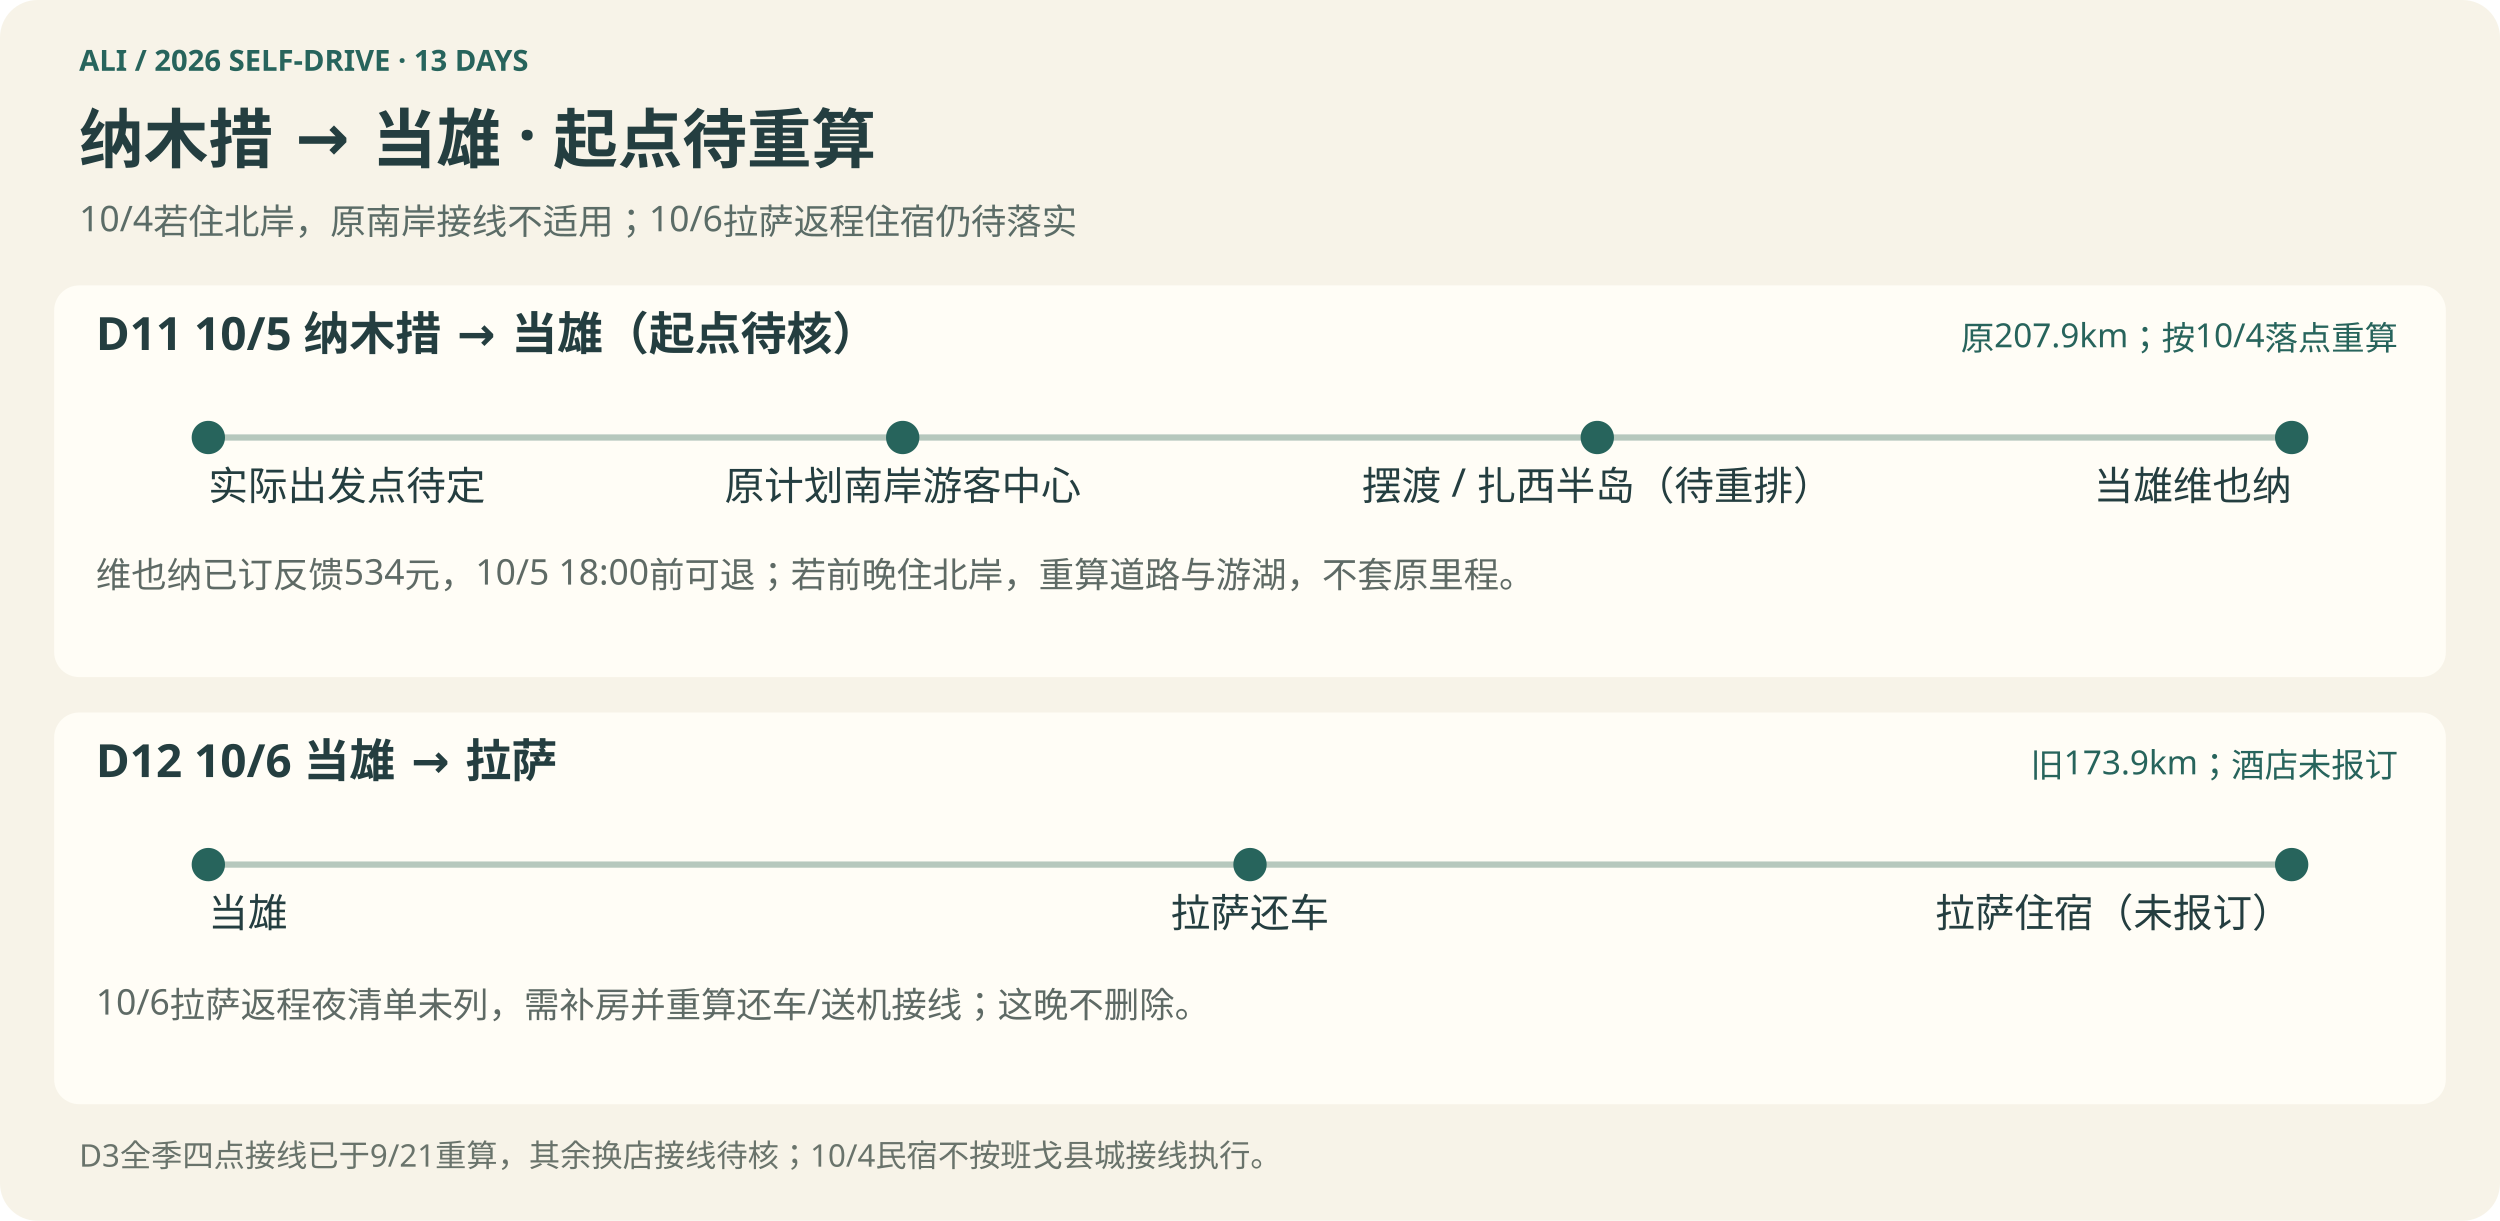
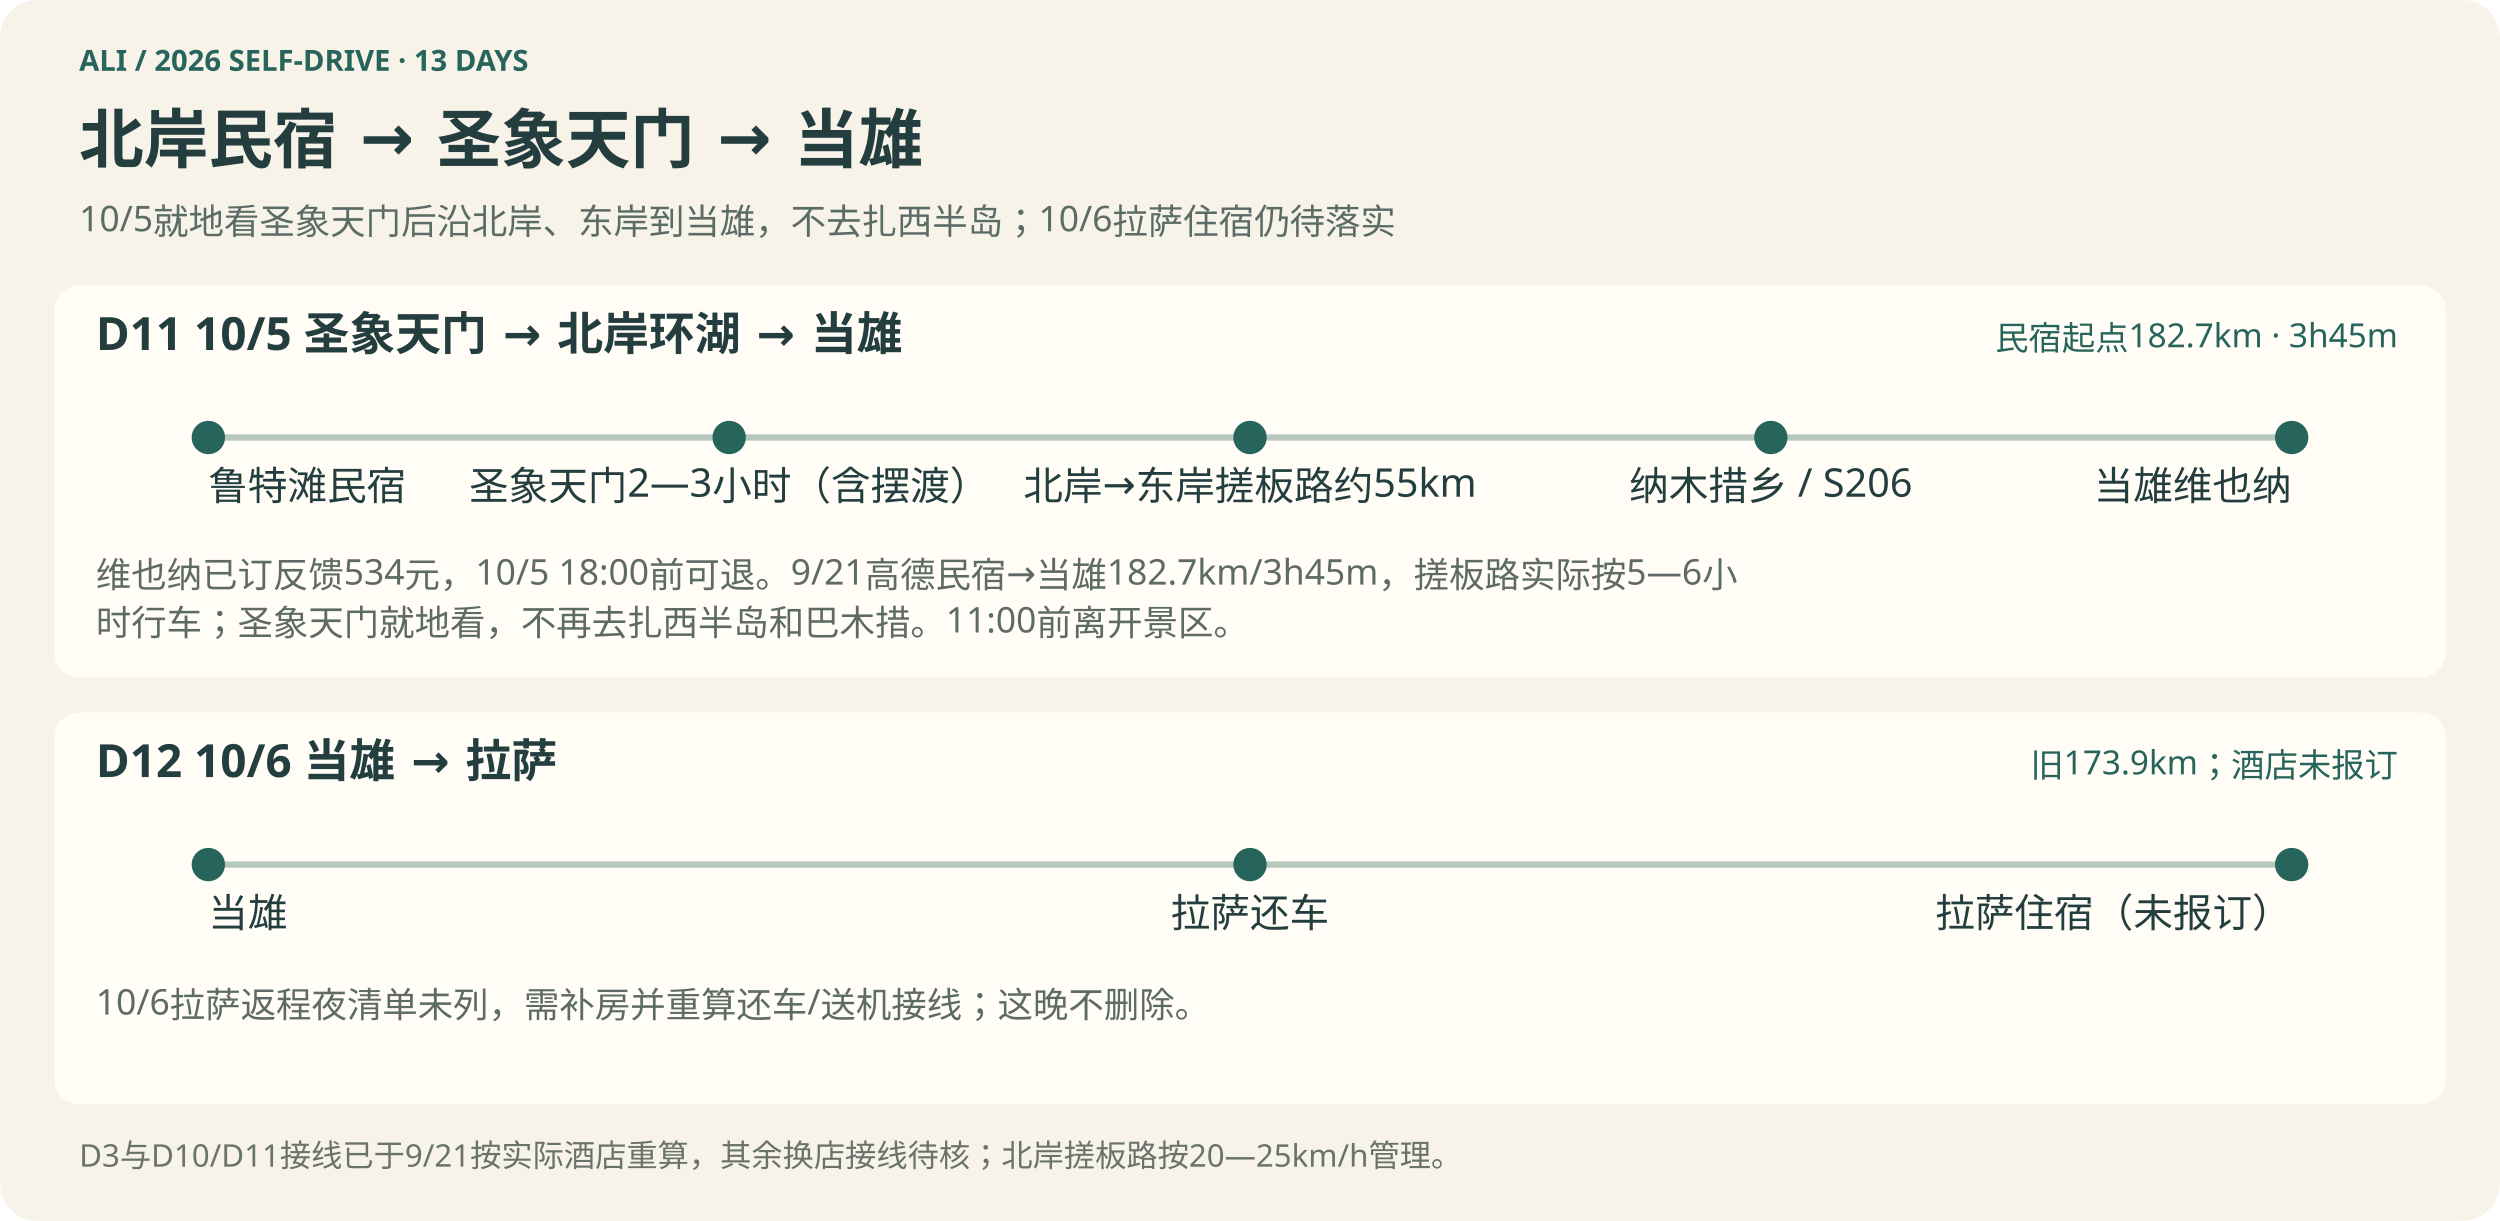
<svg xmlns="http://www.w3.org/2000/svg" viewBox="0 0 1200 586" class="ali-route-map" role="img">
  <g font-family="PingFang SC,Microsoft YaHei,sans-serif">
    <rect width="1200" height="586" rx="18" fill="#f7f3e8" />
    <text x="38.0" y="34.0" font-size="14" fill="#27645c" text-anchor="start" font-weight="600">ALI / 2026     SELF-DRIVE · 13 DAYS</text>
-     <text x="38.0" y="78.0" font-size="31" fill="#243e40" text-anchor="start" font-weight="700">纳木措 → 当雄 · 起点待重算</text>
-     <text x="38.0" y="111.0" font-size="17" fill="#5b6c67" text-anchor="start" font-weight="400">10/4若住北岸，原南岸接线不适用；10/6拉萨返程住宿仍待落实</text>
+     <text x="38.0" y="78.0" font-size="31" fill="#243e40" text-anchor="start" font-weight="700">北岸民宿 → 圣象天门 → 当雄</text>
+     <text x="38.0" y="111.0" font-size="17" fill="#5b6c67" text-anchor="start" font-weight="400">10/5就地看圣象天门后沿北岸、东岸到当雄，不去扎西半岛；10/6拉萨住宿仍待落实</text>
    <rect x="26" y="137" width="1148" height="188" rx="12" fill="#fffdf6" />
-     <text x="46.0" y="168.0" font-size="22" fill="#243e40" text-anchor="start" font-weight="600">D11  10/5  纳木措 → 当雄（起点待核）</text>
-     <text x="1151.0" y="168.0" font-size="16" fill="#27645c" text-anchor="end" font-weight="400">原207.9km；按10/4落点重算</text>
+     <text x="46.0" y="168.0" font-size="22" fill="#243e40" text-anchor="start" font-weight="600">D11  10/5  圣象天门 → 北岸环湖 → 当雄</text>
+     <text x="1151.0" y="168.0" font-size="16" fill="#27645c" text-anchor="end" font-weight="400">民宿起点182.7km · 3h45m</text>
    <g data-layer="route-a">
      <line x1="100" y1="210" x2="1100" y2="210" stroke="#b6c8bd" stroke-width="3" />
    </g>
    <g data-layer="sights-core">
-       <g class="point tier-1" data-point-id="d11-stop-0" data-title="实际出发点待定" data-summary="维也纳已订反馈534元，10/5 18:00前可退；若前晚住北岸，重算道路与游湖，不套原里程。" data-day-a="D11" data-kind="viewpoint" data-tier="1" data-action="core" data-status="documented" data-route-scope="A" data-elevation="" data-cost-basis="导航核查日期见日卡；点位与连线不是停车、准入或飞行许可。">
+       <g class="point tier-1" data-point-id="d11-stop-0" data-title="鲁特滩民宿" data-summary="维也纳已订反馈534元，10/5 18:00前可退。9/21高德民宿→当雄182.7km/3h45m，搓板路实际按5—6小时行车；圣象天门就地看，不再去扎西半岛和巴木措。11:00前离开景区。" data-day-a="D11" data-kind="viewpoint" data-tier="1" data-action="core" data-status="documented" data-route-scope="A" data-elevation="" data-cost-basis="导航核查日期见日卡；点位与连线不是停车、准入或飞行许可。">
        <circle class="point-symbol" cx="100.0" cy="210" r="8" fill="#27645c" />
-         <text x="100.0" y="240.0" font-size="19" fill="#243e40" text-anchor="start" font-weight="500">实际出发点待定</text>
+         <text x="100.0" y="240.0" font-size="19" fill="#243e40" text-anchor="start" font-weight="500">鲁特滩民宿</text>
      </g>
-       <g class="point tier-1" data-point-id="d11-stop-1" data-title="原计划南岸游客中心" data-summary="维也纳已订反馈534元，10/5 18:00前可退；若前晚住北岸，重算道路与游湖，不套原里程。" data-day-a="D11" data-kind="viewpoint" data-tier="1" data-action="core" data-status="documented" data-route-scope="A" data-elevation="" data-cost-basis="导航核查日期见日卡；点位与连线不是停车、准入或飞行许可。">
-         <circle class="point-symbol" cx="433.3" cy="210" r="8" fill="#27645c" />
-         <text x="433.3" y="240.0" font-size="19" fill="#243e40" text-anchor="middle" font-weight="500">原计划南岸游客中心</text>
+       <g class="point tier-1" data-point-id="d11-stop-1" data-title="圣象天门2—3小时（含摆渡）" data-summary="维也纳已订反馈534元，10/5 18:00前可退。9/21高德民宿→当雄182.7km/3h45m，搓板路实际按5—6小时行车；圣象天门就地看，不再去扎西半岛和巴木措。11:00前离开景区。" data-day-a="D11" data-kind="viewpoint" data-tier="1" data-action="core" data-status="documented" data-route-scope="A" data-elevation="" data-cost-basis="导航核查日期见日卡；点位与连线不是停车、准入或飞行许可。">
+         <circle class="point-symbol" cx="350.0" cy="210" r="8" fill="#27645c" />
+         <text x="350.0" y="240.0" font-size="19" fill="#243e40" text-anchor="middle" font-weight="500">圣象天门2—3小时（含摆渡）</text>
      </g>
-       <g class="point tier-1" data-point-id="d11-stop-2" data-title="摆渡 / 扎西半岛（待重排）" data-summary="维也纳已订反馈534元，10/5 18:00前可退；若前晚住北岸，重算道路与游湖，不套原里程。" data-day-a="D11" data-kind="viewpoint" data-tier="1" data-action="core" data-status="documented" data-route-scope="A" data-elevation="" data-cost-basis="导航核查日期见日卡；点位与连线不是停车、准入或飞行许可。">
-         <circle class="point-symbol" cx="766.7" cy="210" r="8" fill="#27645c" />
-         <text x="766.7" y="240.0" font-size="19" fill="#243e40" text-anchor="middle" font-weight="500">摆渡 / 扎西半岛（待重排）</text>
+       <g class="point tier-1" data-point-id="d11-stop-2" data-title="北岸→东岸搓板路约55km" data-summary="维也纳已订反馈534元，10/5 18:00前可退。9/21高德民宿→当雄182.7km/3h45m，搓板路实际按5—6小时行车；圣象天门就地看，不再去扎西半岛和巴木措。11:00前离开景区。" data-day-a="D11" data-kind="viewpoint" data-tier="1" data-action="core" data-status="documented" data-route-scope="A" data-elevation="" data-cost-basis="导航核查日期见日卡；点位与连线不是停车、准入或飞行许可。">
+         <circle class="point-symbol" cx="600.0" cy="210" r="8" fill="#27645c" />
+         <text x="600.0" y="240.0" font-size="19" fill="#243e40" text-anchor="middle" font-weight="500">北岸→东岸搓板路约55km</text>
      </g>
-       <g class="point tier-1" data-point-id="d11-stop-3" data-title="当雄维也纳" data-summary="维也纳已订反馈534元，10/5 18:00前可退；若前晚住北岸，重算道路与游湖，不套原里程。" data-day-a="D11" data-kind="viewpoint" data-tier="1" data-action="core" data-status="documented" data-route-scope="A" data-elevation="" data-cost-basis="导航核查日期见日卡；点位与连线不是停车、准入或飞行许可。">
+       <g class="point tier-1" data-point-id="d11-stop-3" data-title="纳木措乡 / S206" data-summary="维也纳已订反馈534元，10/5 18:00前可退。9/21高德民宿→当雄182.7km/3h45m，搓板路实际按5—6小时行车；圣象天门就地看，不再去扎西半岛和巴木措。11:00前离开景区。" data-day-a="D11" data-kind="viewpoint" data-tier="1" data-action="core" data-status="documented" data-route-scope="A" data-elevation="" data-cost-basis="导航核查日期见日卡；点位与连线不是停车、准入或飞行许可。">
+         <circle class="point-symbol" cx="850.0" cy="210" r="8" fill="#27645c" />
+         <text x="850.0" y="240.0" font-size="19" fill="#243e40" text-anchor="middle" font-weight="500">纳木措乡 / S206</text>
+       </g>
+       <g class="point tier-1" data-point-id="d11-stop-4" data-title="当雄维也纳" data-summary="维也纳已订反馈534元，10/5 18:00前可退。9/21高德民宿→当雄182.7km/3h45m，搓板路实际按5—6小时行车；圣象天门就地看，不再去扎西半岛和巴木措。11:00前离开景区。" data-day-a="D11" data-kind="viewpoint" data-tier="1" data-action="core" data-status="documented" data-route-scope="A" data-elevation="" data-cost-basis="导航核查日期见日卡；点位与连线不是停车、准入或飞行许可。">
        <circle class="point-symbol" cx="1100.0" cy="210" r="8" fill="#27645c" />
        <text x="1100.0" y="240.0" font-size="19" fill="#243e40" text-anchor="end" font-weight="500">当雄维也纳</text>
      </g>
    </g>
-     <text x="46.0" y="282.0" font-size="17" fill="#5e6a65" text-anchor="start" font-weight="400">维也纳已订反馈534元，10/5 18:00前可退；若前晚住北岸，重算道路与游湖，不套原里程。</text>
+     <text x="46.0" y="282.0" font-size="17" fill="#5e6a65" text-anchor="start" font-weight="400">维也纳已订反馈534元，10/5 18:00前可退。9/21高德民宿→当雄182.7km/3h45m，搓板路实际按5—6小</text>
+     <text x="46.0" y="305.0" font-size="17" fill="#5e6a65" text-anchor="start" font-weight="400">时行车；圣象天门就地看，不再去扎西半岛和巴木措。11:00前离开景区。</text>
    <rect x="26" y="342" width="1148" height="188" rx="12" fill="#fffdf6" />
    <text x="46.0" y="373.0" font-size="22" fill="#243e40" text-anchor="start" font-weight="600">D12  10/6  当雄 → 拉萨</text>
    <text x="1151.0" y="373.0" font-size="16" fill="#27645c" text-anchor="end" font-weight="400">旧173.9km；酒店未报订</text>
    <g data-layer="route-a">
      <line x1="100" y1="415" x2="1100" y2="415" stroke="#b6c8bd" stroke-width="3" />
    </g>
    <g data-layer="sights-core">
      <g class="point tier-1" data-point-id="d12-stop-0" data-title="当雄" data-summary="10/6拉萨返程夜清单未列，需补房并重算还车/送机接线；这晚不删除。" data-day-a="D12" data-kind="viewpoint" data-tier="1" data-action="core" data-status="documented" data-route-scope="A" data-elevation="" data-cost-basis="导航核查日期见日卡；点位与连线不是停车、准入或飞行许可。">
        <circle class="point-symbol" cx="100.0" cy="415" r="8" fill="#27645c" />
        <text x="100.0" y="445.0" font-size="19" fill="#243e40" text-anchor="start" font-weight="500">当雄</text>
      </g>
      <g class="point tier-1" data-point-id="d12-stop-1" data-title="拉萨还车" data-summary="10/6拉萨返程夜清单未列，需补房并重算还车/送机接线；这晚不删除。" data-day-a="D12" data-kind="viewpoint" data-tier="1" data-action="core" data-status="documented" data-route-scope="A" data-elevation="" data-cost-basis="导航核查日期见日卡；点位与连线不是停车、准入或飞行许可。">
        <circle class="point-symbol" cx="600.0" cy="415" r="8" fill="#27645c" />
        <text x="600.0" y="445.0" font-size="19" fill="#243e40" text-anchor="middle" font-weight="500">拉萨还车</text>
      </g>
      <g class="point tier-1" data-point-id="d12-stop-2" data-title="拉萨住宿（未报订）" data-summary="10/6拉萨返程夜清单未列，需补房并重算还车/送机接线；这晚不删除。" data-day-a="D12" data-kind="viewpoint" data-tier="1" data-action="core" data-status="documented" data-route-scope="A" data-elevation="" data-cost-basis="导航核查日期见日卡；点位与连线不是停车、准入或飞行许可。">
        <circle class="point-symbol" cx="1100.0" cy="415" r="8" fill="#27645c" />
        <text x="1100.0" y="445.0" font-size="19" fill="#243e40" text-anchor="end" font-weight="500">拉萨住宿（未报订）</text>
      </g>
    </g>
    <text x="46.0" y="487.0" font-size="17" fill="#5e6a65" text-anchor="start" font-weight="400">10/6拉萨返程夜清单未列，需补房并重算还车/送机接线；这晚不删除。</text>
-     <text x="38.0" y="560.0" font-size="15" fill="#69736b" text-anchor="start" font-weight="400">D3全季四点接线已于9/21重算，其余换店接线待核；10/4民宿不按班戈县城接线执行。</text>
+     <text x="38.0" y="560.0" font-size="15" fill="#69736b" text-anchor="start" font-weight="400">D3与D10/D11接线已于9/21按实际酒店重算，其余换店接线待核；北岸搓板路按20—25km/h管理。</text>
    <g data-layer="route-a" />
    <g data-layer="route-b" />
    <g data-layer="route-common" />
    <g data-layer="lodging" />
    <g data-layer="sights-core" />
    <g data-layer="sights-secondary" />
    <g data-layer="passes" />
    <g data-layer="places" />
    <g data-layer="culture" />
    <g data-layer="water-landforms" />
    <g data-layer="context-landmarks" />
    <g data-layer="alternatives" />
  </g>
</svg>
